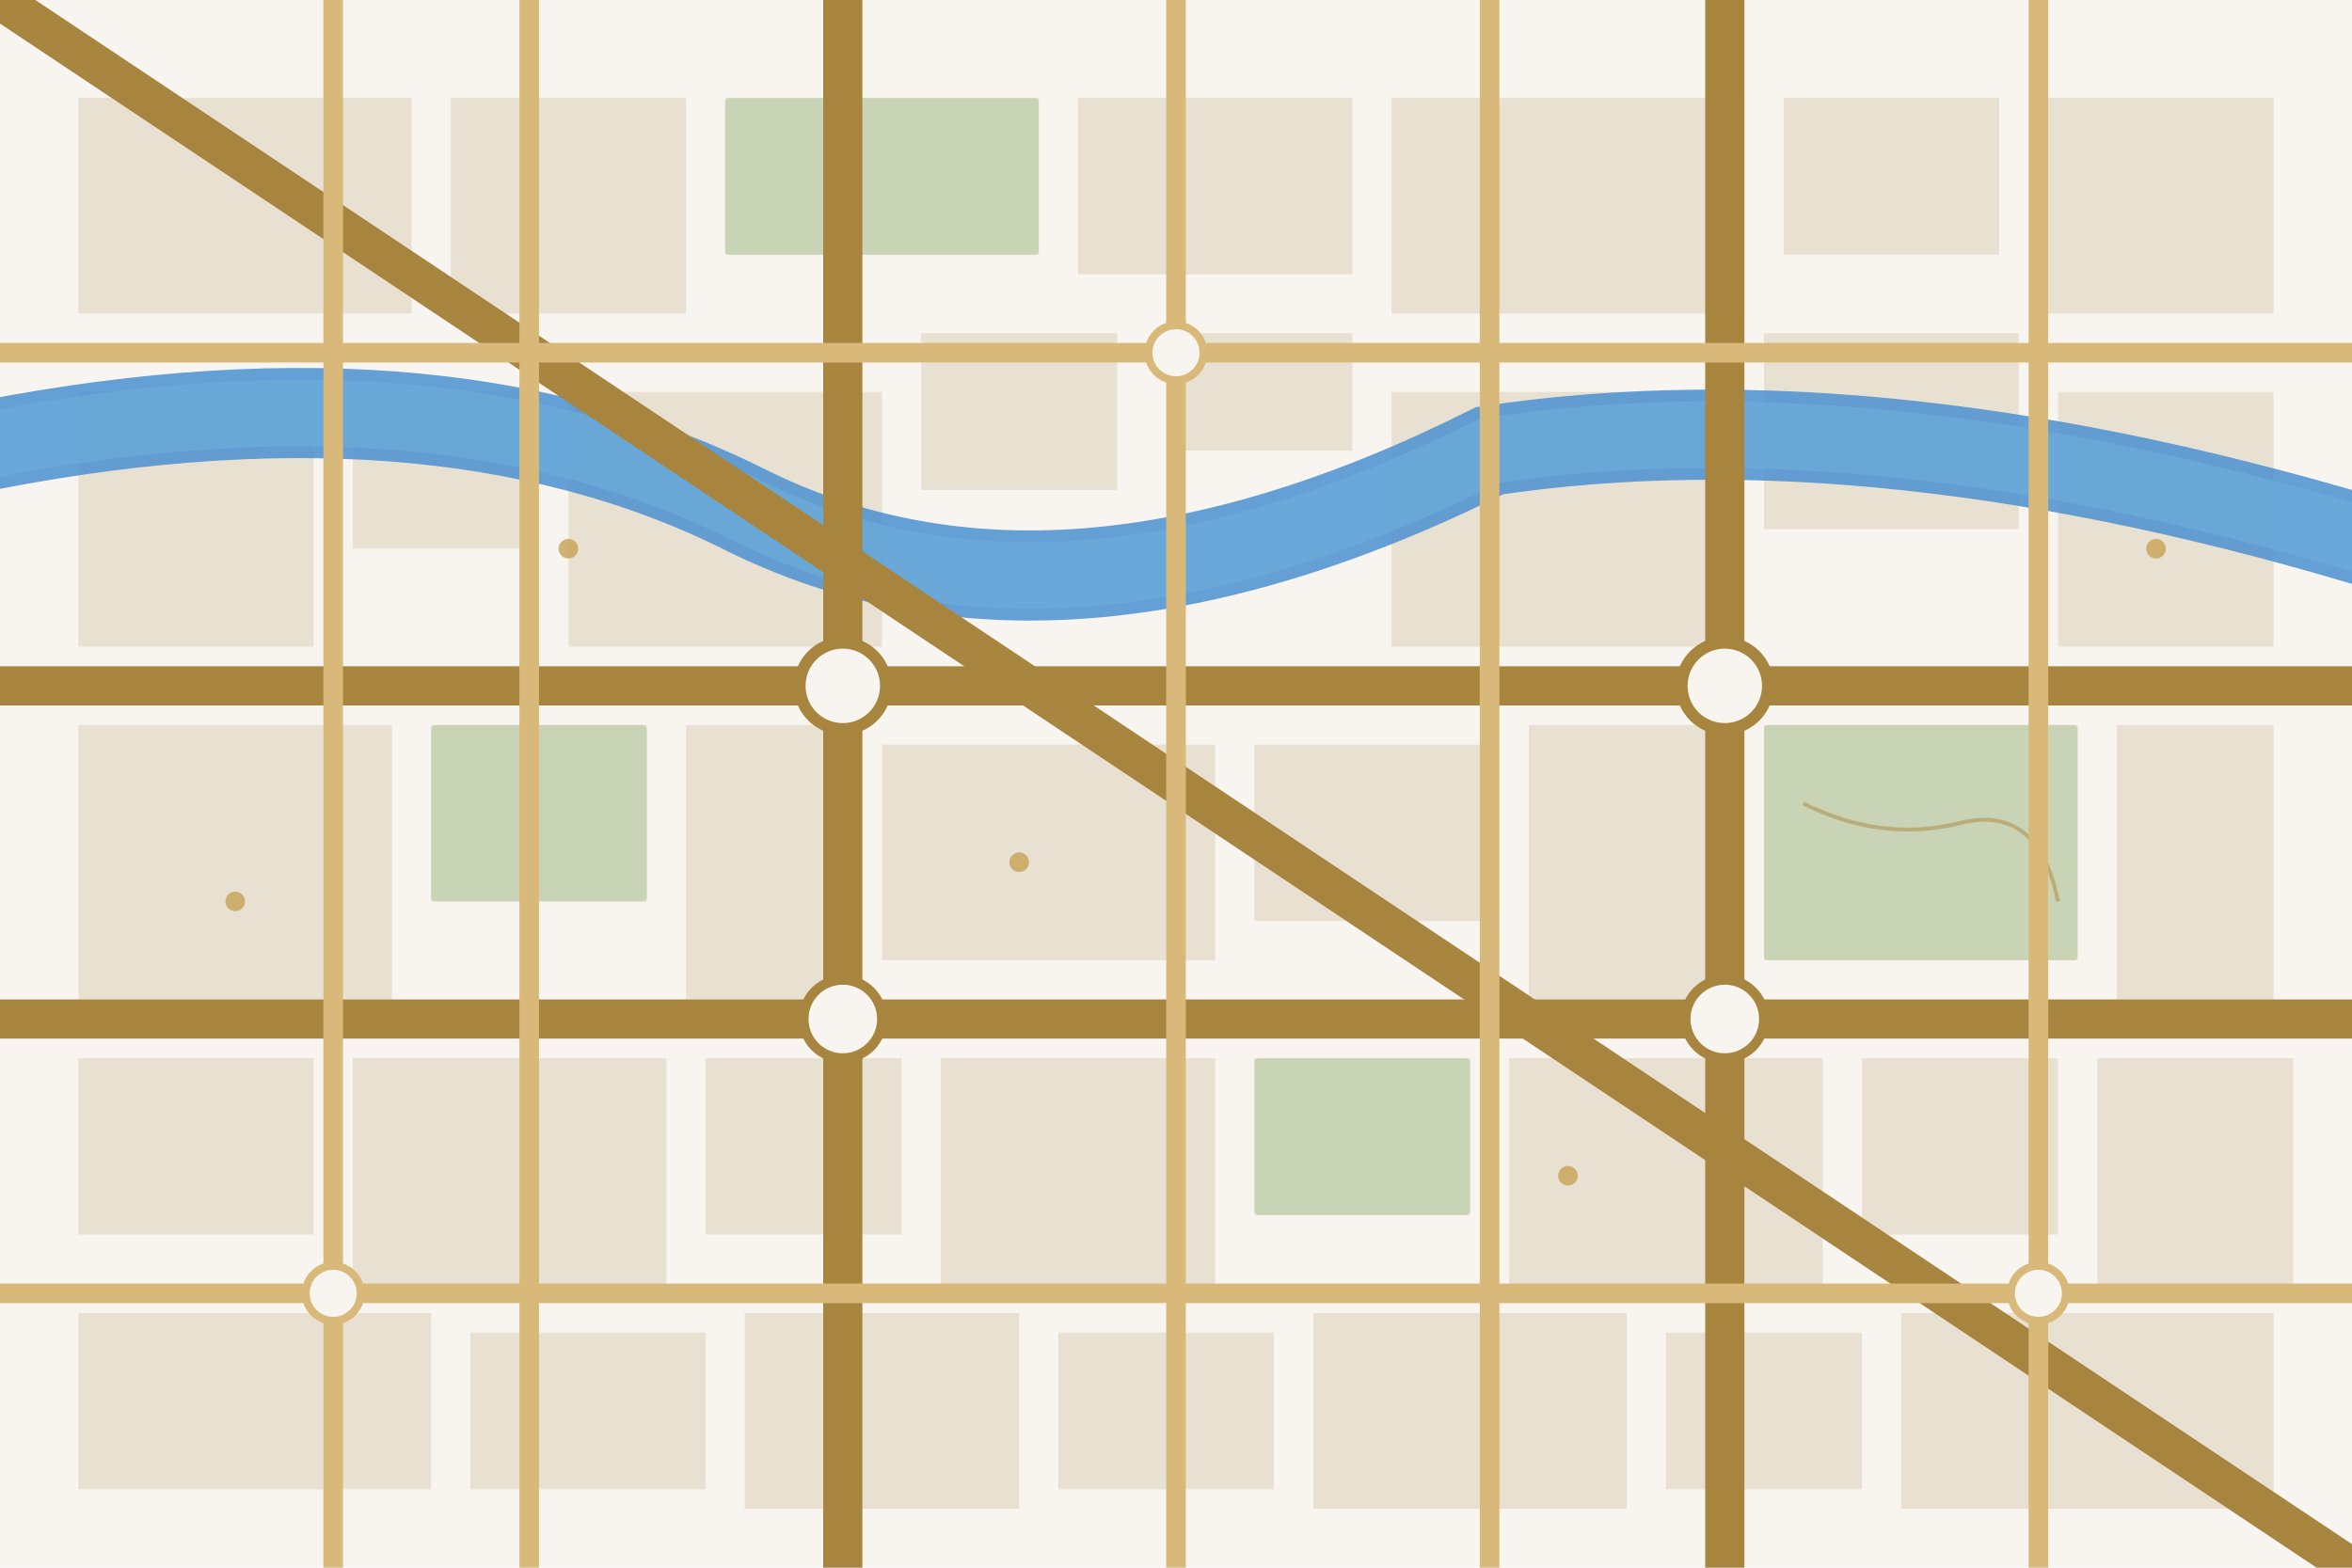
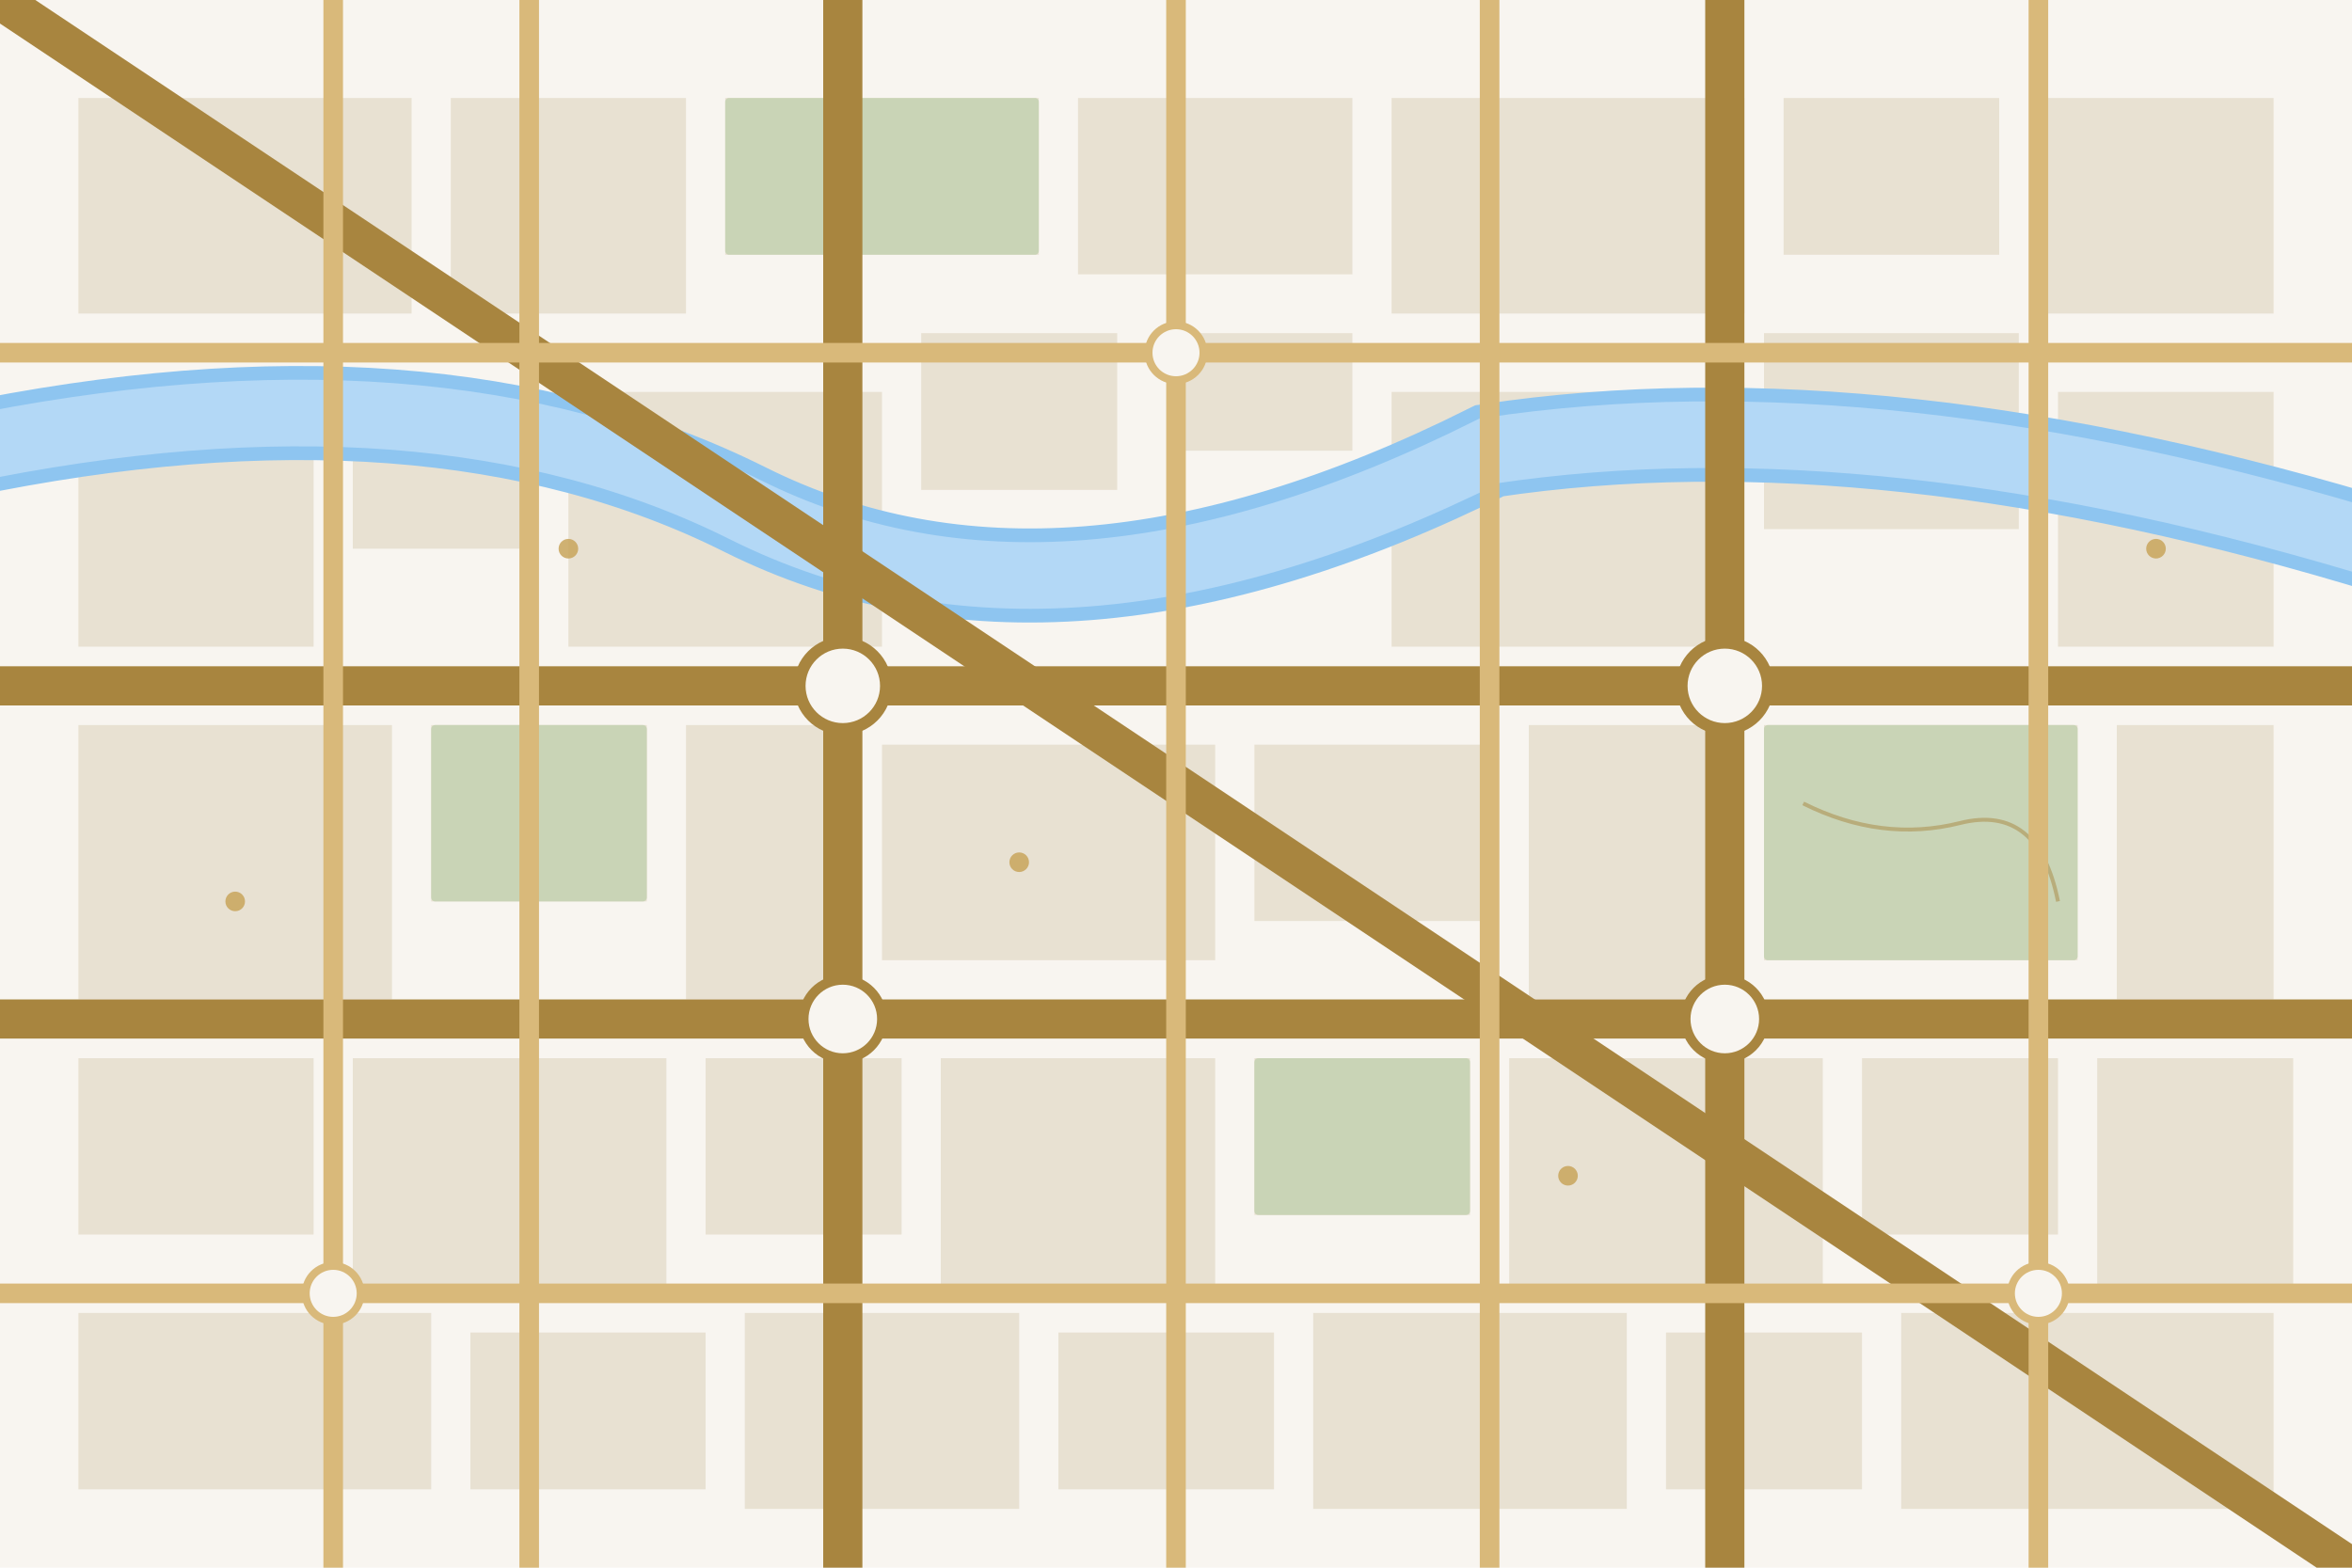
<svg xmlns="http://www.w3.org/2000/svg" viewBox="0 0 1200 800" preserveAspectRatio="xMidYMid slice" aria-hidden="true">
  <rect width="1200" height="800" fill="#f8f5f0" />
  <g fill="#e8e1d2">
    <rect x="40" y="50" width="170" height="110" />
    <rect x="230" y="50" width="120" height="110" />
    <rect x="370" y="50" width="160" height="80" />
    <rect x="550" y="50" width="140" height="90" />
    <rect x="710" y="50" width="180" height="110" />
    <rect x="910" y="50" width="110" height="80" />
    <rect x="1040" y="50" width="120" height="110" />
    <rect x="40" y="200" width="120" height="130" />
    <rect x="180" y="200" width="90" height="80" />
    <rect x="290" y="200" width="160" height="130" />
    <rect x="470" y="170" width="100" height="80" />
    <rect x="600" y="170" width="90" height="60" />
    <rect x="710" y="200" width="170" height="130" />
    <rect x="900" y="170" width="130" height="100" />
    <rect x="1050" y="200" width="110" height="130" />
    <rect x="40" y="370" width="160" height="140" />
    <rect x="220" y="370" width="110" height="90" />
    <rect x="350" y="370" width="80" height="140" />
    <rect x="450" y="380" width="170" height="110" />
    <rect x="640" y="380" width="120" height="90" />
    <rect x="780" y="370" width="100" height="140" />
    <rect x="900" y="370" width="160" height="120" />
    <rect x="1080" y="370" width="80" height="140" />
    <rect x="40" y="540" width="120" height="90" />
    <rect x="180" y="540" width="160" height="120" />
    <rect x="360" y="540" width="100" height="90" />
    <rect x="480" y="540" width="140" height="120" />
    <rect x="640" y="540" width="110" height="80" />
    <rect x="770" y="540" width="160" height="120" />
    <rect x="950" y="540" width="100" height="90" />
    <rect x="1070" y="540" width="100" height="120" />
    <rect x="40" y="670" width="180" height="90" />
    <rect x="240" y="680" width="120" height="80" />
    <rect x="380" y="670" width="140" height="100" />
    <rect x="540" y="680" width="110" height="80" />
    <rect x="670" y="670" width="160" height="100" />
    <rect x="850" y="680" width="100" height="80" />
    <rect x="970" y="670" width="190" height="100" />
  </g>
  <g fill="#c9d4b6">
    <rect x="370" y="50" width="160" height="80" rx="2" />
    <rect x="220" y="370" width="110" height="90" rx="2" />
    <rect x="640" y="540" width="110" height="80" rx="2" />
    <rect x="900" y="370" width="160" height="120" rx="2" />
    <path d="M 920 410 Q 960 430 1000 420 T 1050 460" stroke="#a8853f" stroke-width="2" fill="none" opacity="0.5" />
  </g>
-   <path d="M -20 230 Q 220 180 380 260 T 760 230 Q 960 200 1220 280" stroke="#4a8fd0" stroke-width="46" fill="none" opacity="0.85" stroke-linecap="round" />
-   <path d="M -20 230 Q 220 180 380 260 T 760 230 Q 960 200 1220 280" stroke="#6aa9d8" stroke-width="34" fill="none" opacity="0.85" stroke-linecap="round" />
+   <path d="M -20 230 Q 220 180 380 260 T 760 230 Q 960 200 1220 280" stroke="#8ec5f0" stroke-width="48" fill="none" stroke-linecap="round" />
+   <path d="M -20 230 Q 220 180 380 260 T 760 230 Q 960 200 1220 280" stroke="#b3d8f6" stroke-width="34" fill="none" stroke-linecap="round" />
  <g stroke="#a8853f" stroke-width="20" fill="none" stroke-linecap="round">
    <line x1="-20" y1="350" x2="1220" y2="350" />
    <line x1="-20" y1="520" x2="1220" y2="520" />
    <line x1="430" y1="-20" x2="430" y2="820" />
    <line x1="880" y1="-20" x2="880" y2="820" />
    <line x1="0" y1="0" x2="1200" y2="800" />
  </g>
  <g stroke="#d9b97a" stroke-width="10" fill="none" stroke-linecap="round">
    <line x1="-20" y1="180" x2="1220" y2="180" />
    <line x1="-20" y1="660" x2="1220" y2="660" />
    <line x1="170" y1="-20" x2="170" y2="820" />
    <line x1="270" y1="-20" x2="270" y2="820" />
    <line x1="600" y1="-20" x2="600" y2="820" />
    <line x1="760" y1="-20" x2="760" y2="820" />
    <line x1="1040" y1="-20" x2="1040" y2="820" />
  </g>
  <g>
    <circle cx="430" cy="350" r="22" fill="#f8f5f0" stroke="#a8853f" stroke-width="6" />
    <circle cx="880" cy="350" r="22" fill="#f8f5f0" stroke="#a8853f" stroke-width="6" />
    <circle cx="430" cy="520" r="20" fill="#f8f5f0" stroke="#a8853f" stroke-width="5" />
    <circle cx="880" cy="520" r="20" fill="#f8f5f0" stroke="#a8853f" stroke-width="5" />
    <circle cx="600" cy="180" r="14" fill="#f8f5f0" stroke="#d9b97a" stroke-width="4" />
    <circle cx="170" cy="660" r="14" fill="#f8f5f0" stroke="#d9b97a" stroke-width="4" />
    <circle cx="1040" cy="660" r="14" fill="#f8f5f0" stroke="#d9b97a" stroke-width="4" />
  </g>
  <g fill="#c8a45c" opacity="0.85">
    <circle cx="290" cy="280" r="5" />
    <circle cx="520" cy="440" r="5" />
    <circle cx="800" cy="600" r="5" />
    <circle cx="1100" cy="280" r="5" />
    <circle cx="120" cy="460" r="5" />
  </g>
</svg>
